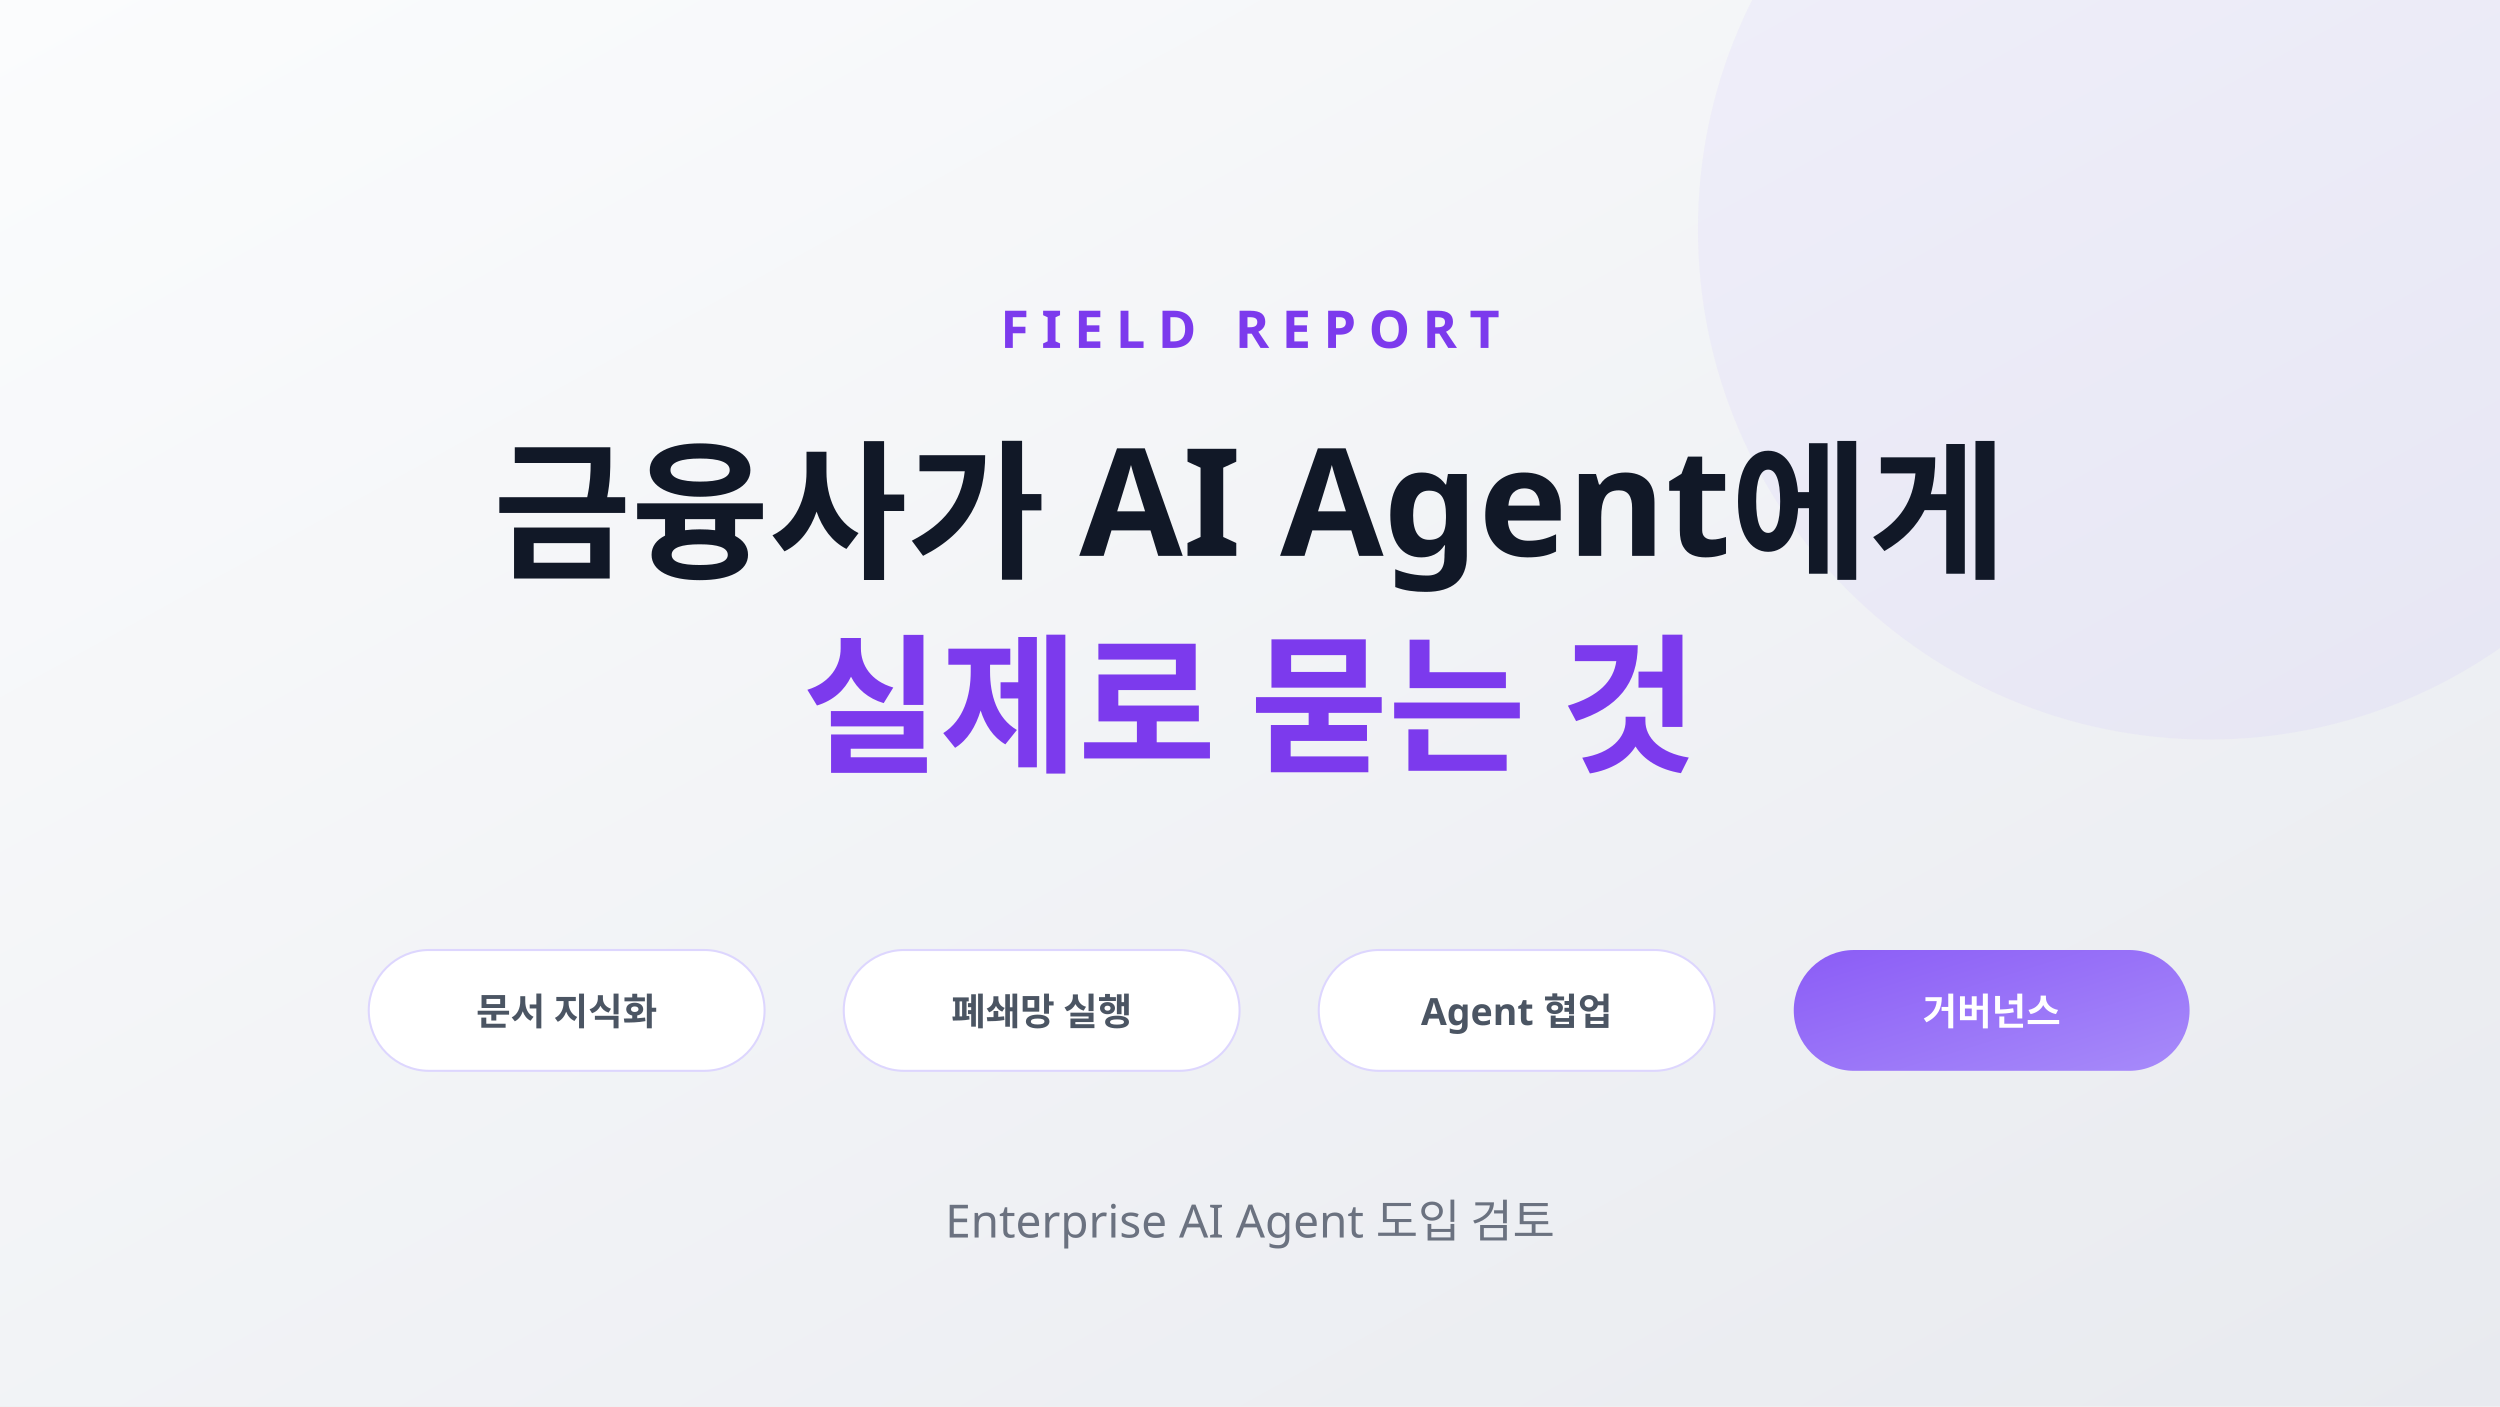
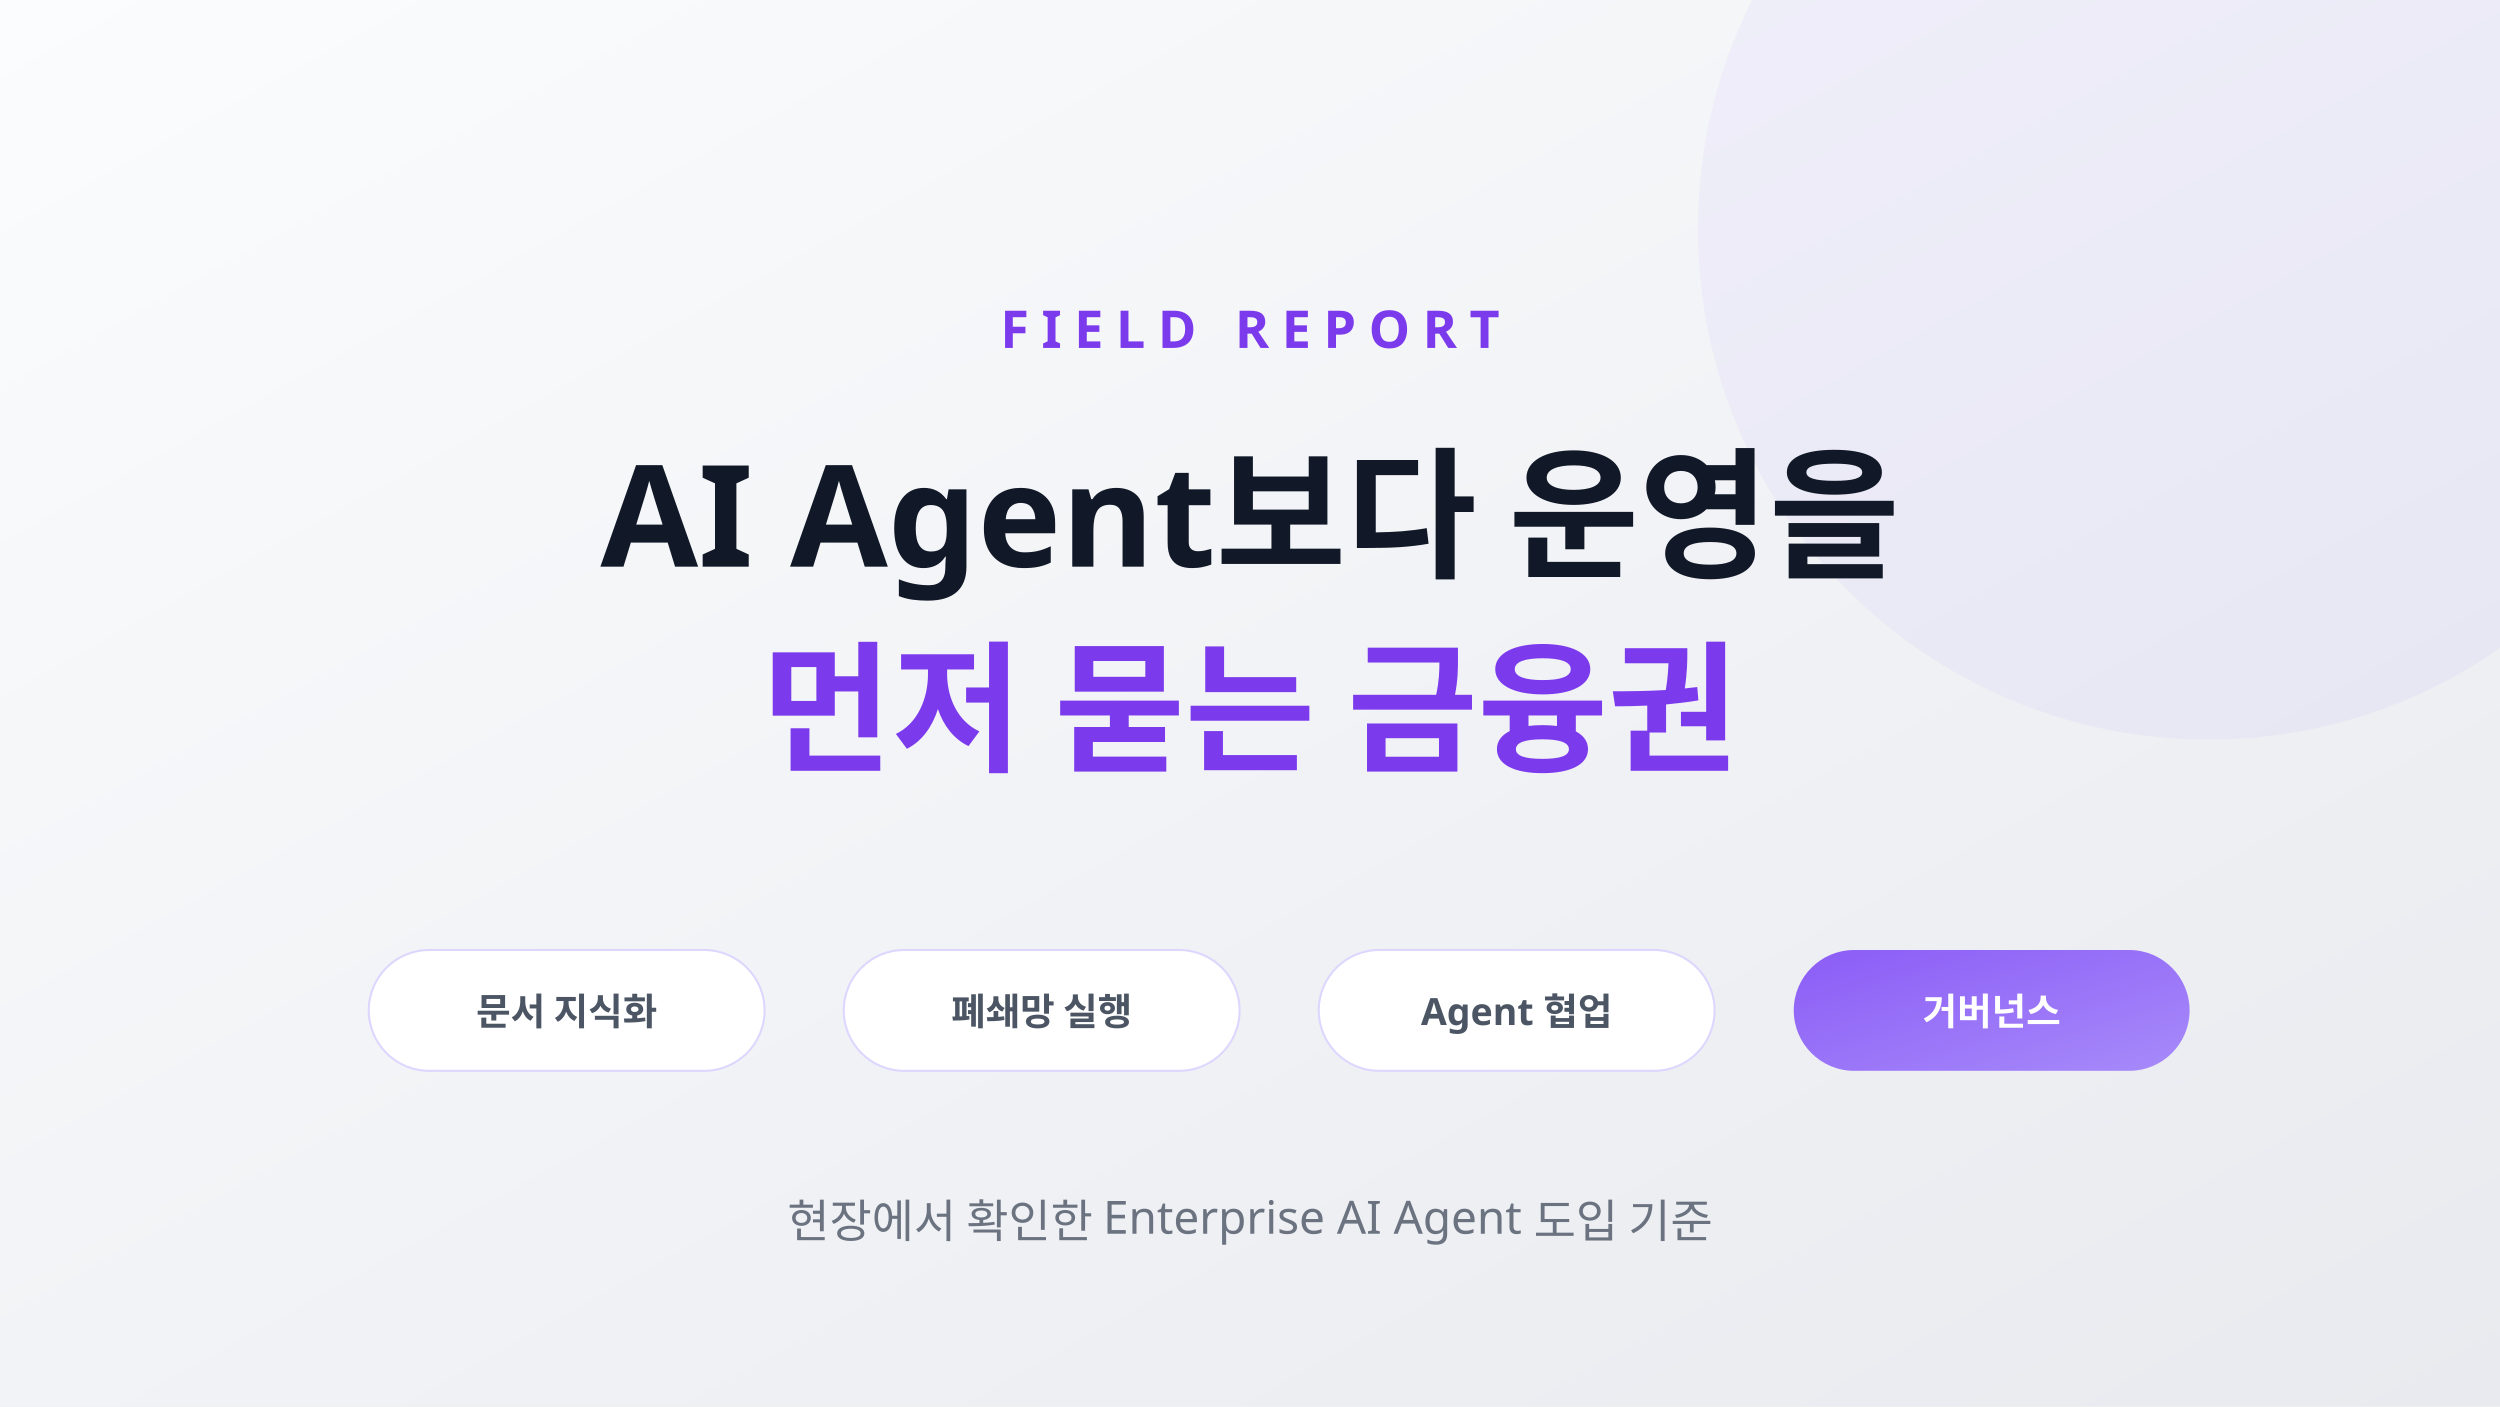
<svg xmlns="http://www.w3.org/2000/svg" viewBox="0 0 1200 675" role="img" aria-label="금융사가 AI Agent에게 묻는 것">
  <defs>
    <linearGradient id="bg" x1="0" y1="0" x2="1" y2="1">
      <stop offset="0" stop-color="#fbfcfd" />
      <stop offset="1" stop-color="#e8eaef" />
    </linearGradient>
    <linearGradient id="brand" x1="0" y1="0" x2="1" y2="1">
      <stop offset="0" stop-color="#8b5cf6" />
      <stop offset="1" stop-color="#a78bfa" />
    </linearGradient>
  </defs>
  <rect width="1200" height="675" fill="url(#bg)" />
  <circle cx="1060" cy="110" r="245" fill="#a78bfa" opacity="0.08" />
  <text x="600" y="167" text-anchor="middle" font-family="Pretendard,'Malgun Gothic',sans-serif" font-size="25" font-weight="700" fill="#7c3aed" letter-spacing="6">FIELD REPORT</text>
-   <text x="600" y="272" text-anchor="middle" font-family="Pretendard,'Malgun Gothic',sans-serif" font-size="72" font-weight="800" fill="#111827">금융사가 AI Agent에게</text>
-   <text x="600" y="365" text-anchor="middle" font-family="Pretendard,'Malgun Gothic',sans-serif" font-size="72" font-weight="800" fill="#7c3aed">실제로 묻는 것</text>
+   <text x="600" y="272" text-anchor="middle" font-family="Pretendard,'Malgun Gothic',sans-serif" font-size="68" font-weight="800" fill="#111827">AI Agent보다 운영을</text>
+   <text x="600" y="365" text-anchor="middle" font-family="Pretendard,'Malgun Gothic',sans-serif" font-size="68" font-weight="800" fill="#7c3aed">먼저 묻는 금융권</text>
  <g font-family="Pretendard,'Malgun Gothic',sans-serif" font-size="18" font-weight="700">
    <rect x="177" y="456" width="190" height="58" rx="29" fill="#fff" stroke="#ddd6fe" />
    <text x="272" y="492" text-anchor="middle" fill="#4b5563">문서 지식화</text>
    <rect x="405" y="456" width="190" height="58" rx="29" fill="#fff" stroke="#ddd6fe" />
    <text x="500" y="492" text-anchor="middle" fill="#4b5563">폐쇄망 실행</text>
    <rect x="633" y="456" width="190" height="58" rx="29" fill="#fff" stroke="#ddd6fe" />
    <text x="728" y="492" text-anchor="middle" fill="#4b5563">Agent 협업</text>
    <rect x="861" y="456" width="190" height="58" rx="29" fill="url(#brand)" />
    <text x="956" y="492" text-anchor="middle" fill="#fff">거버넌스</text>
  </g>
-   <text x="600" y="594" text-anchor="middle" font-family="Pretendard,'Malgun Gothic',sans-serif" font-size="22" fill="#6b7280">Enterprise AI Agent 도입 검토</text>
+   <text x="600" y="594" text-anchor="middle" font-family="Pretendard,'Malgun Gothic',sans-serif" font-size="22" fill="#6b7280">현장에서 확인한 Enterprise AI Agent 도입 기준</text>
</svg>
